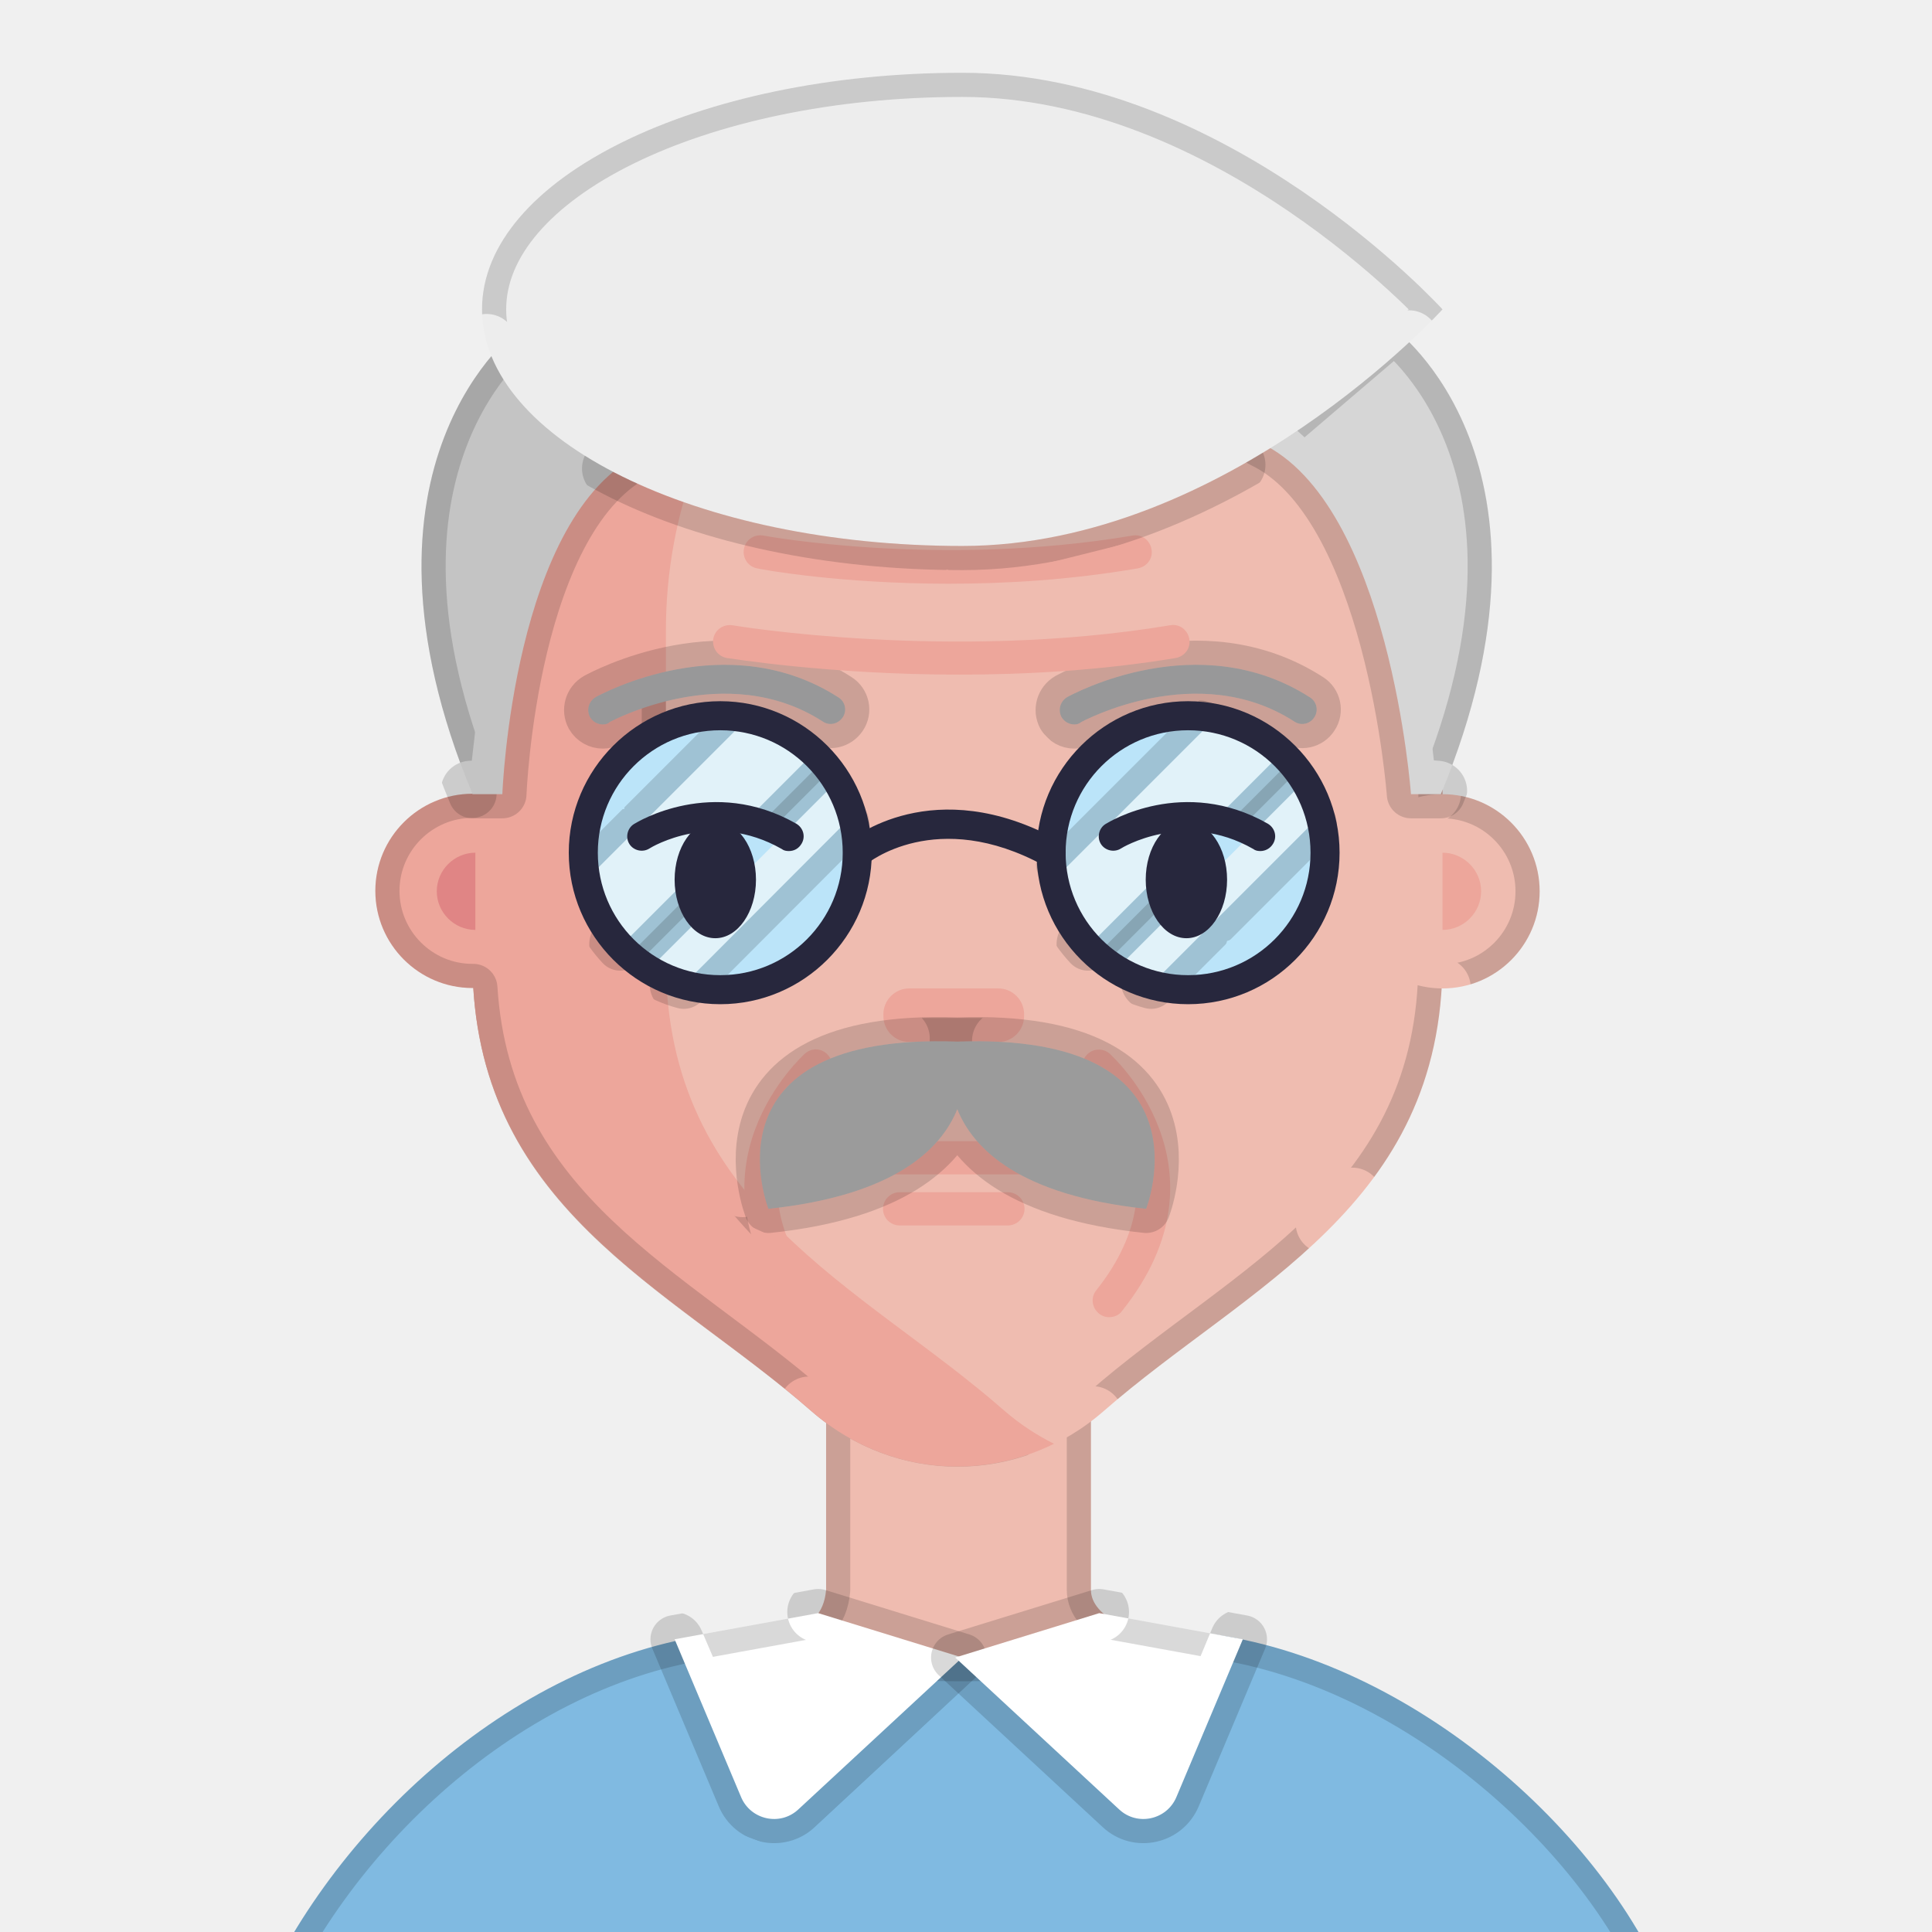
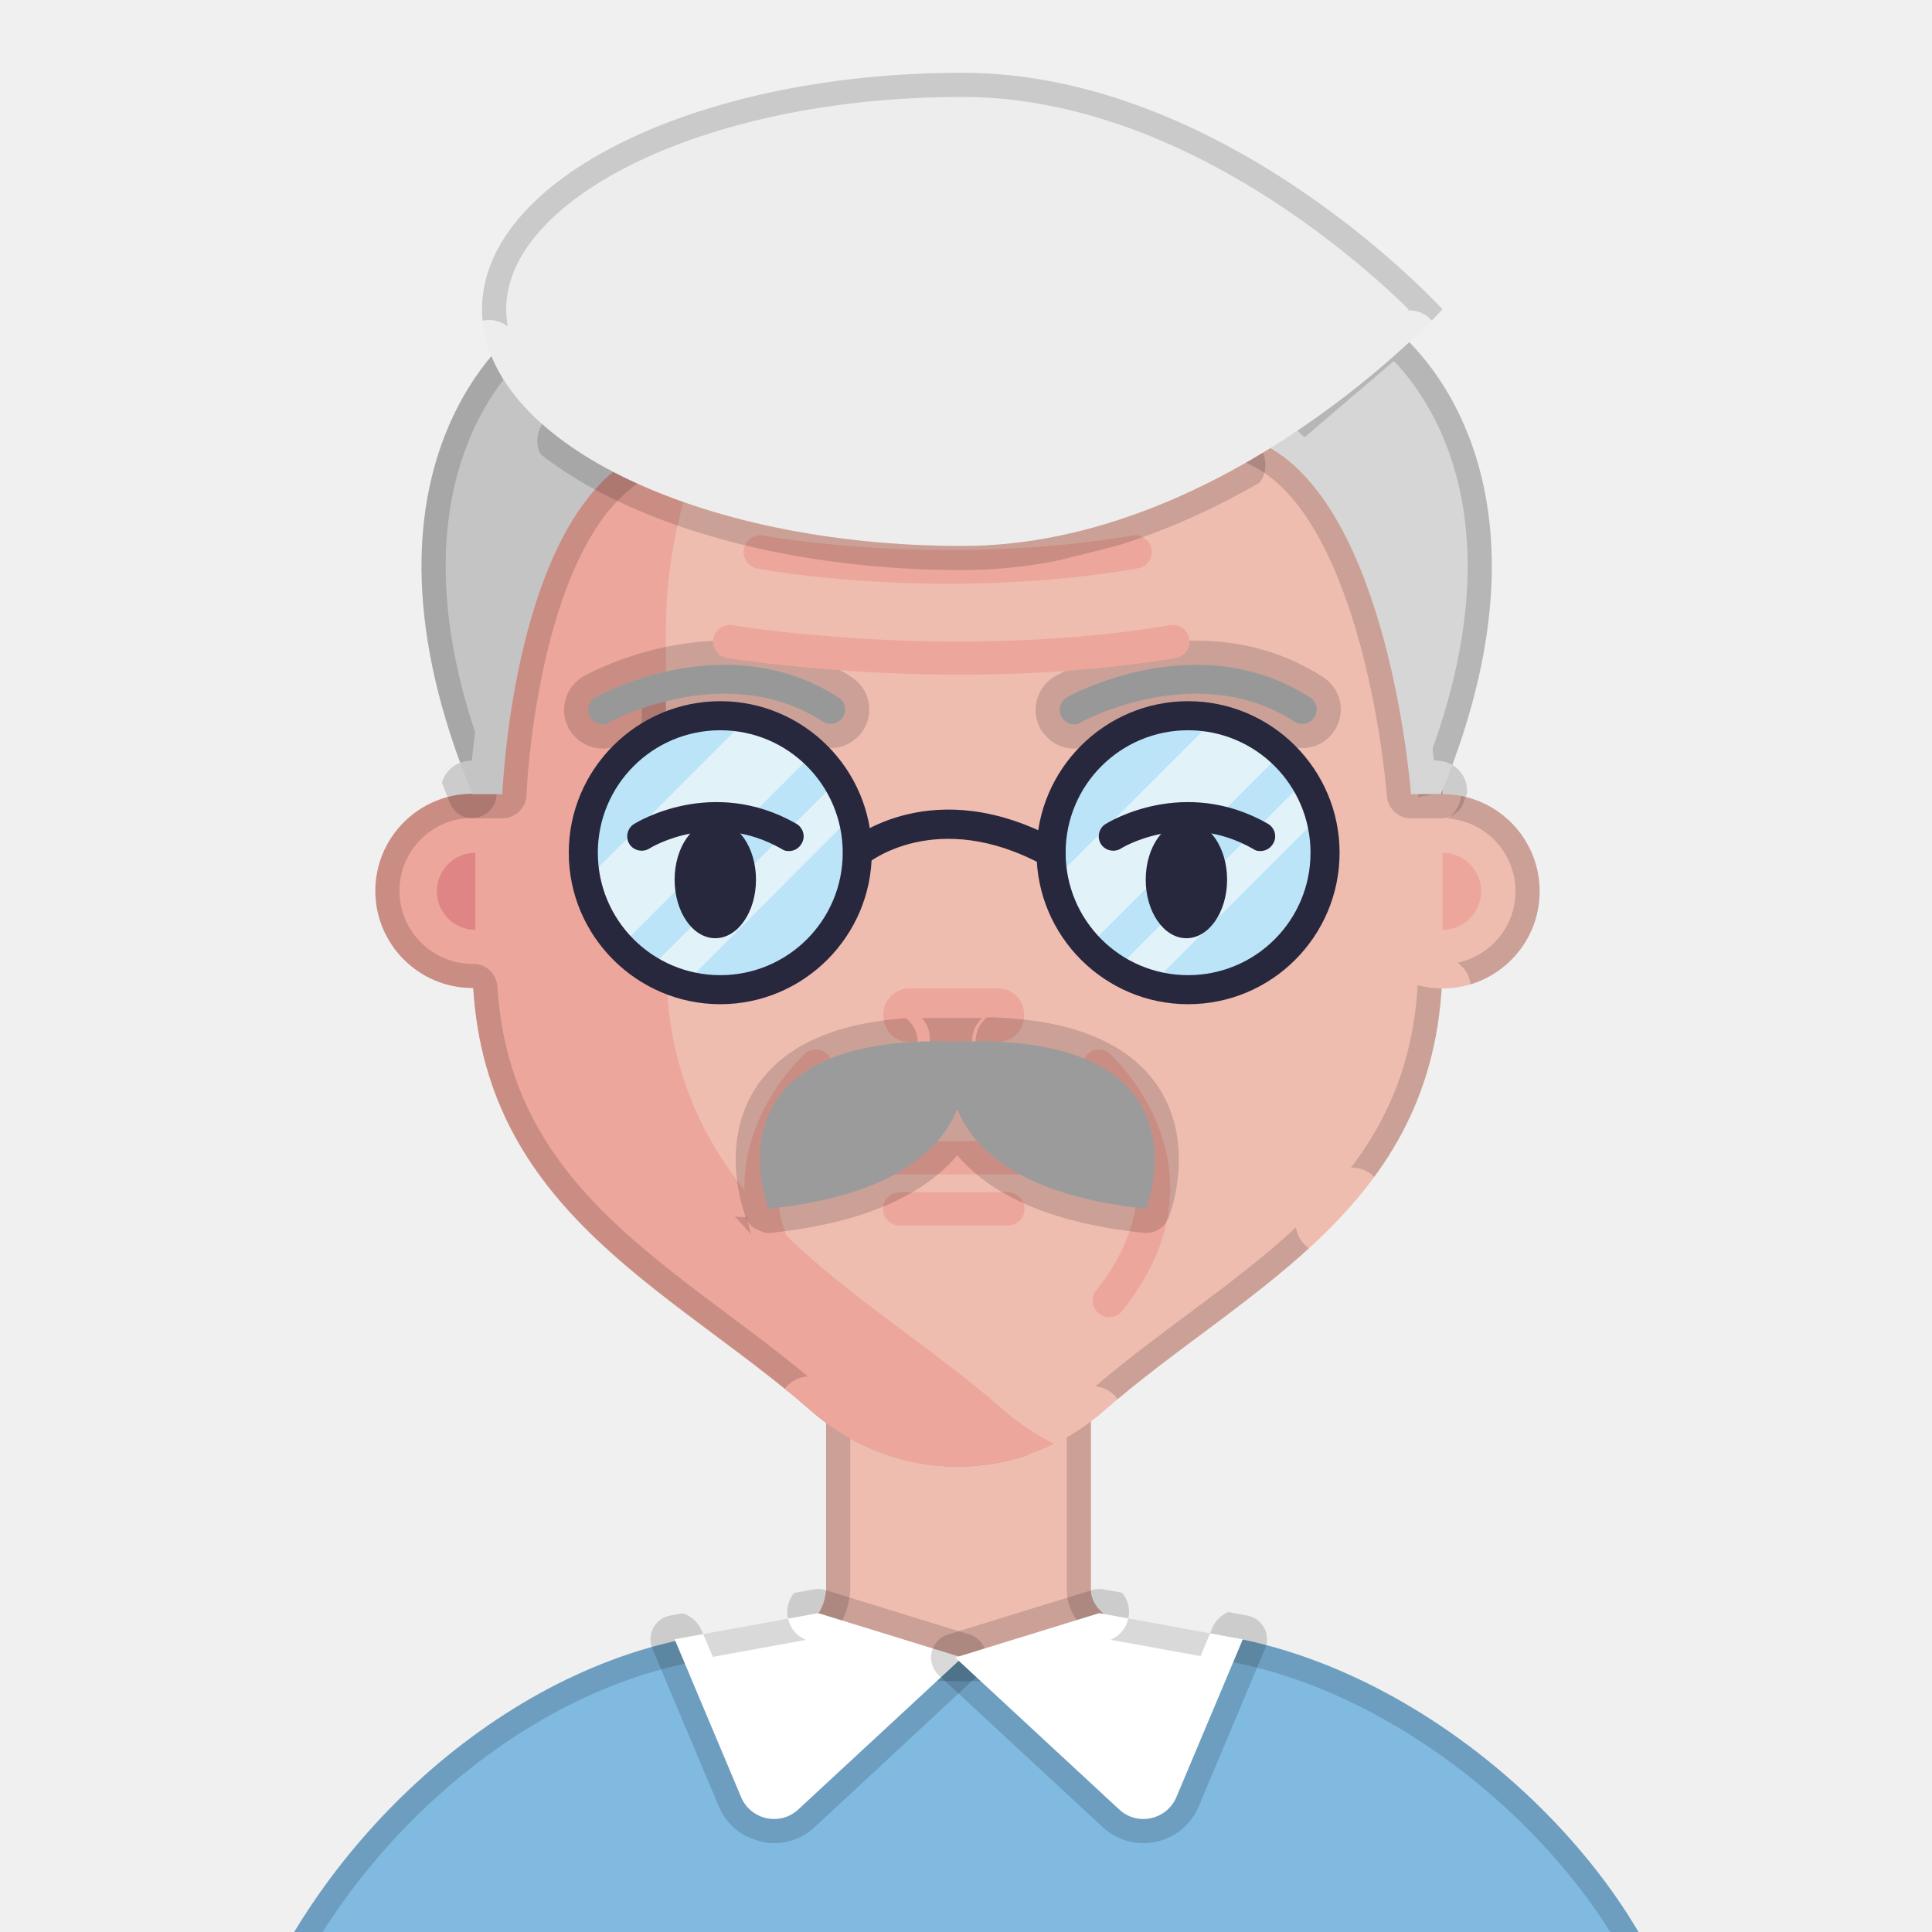
<svg xmlns="http://www.w3.org/2000/svg" id="Layer_1" viewBox="0 0 160 160">
  <style>.abl{fill:none;stroke:#000;stroke-opacity:0.15;stroke-width:4;stroke-linejoin:round}.abc,.abk{fill:none;stroke:#000;stroke-width:5;stroke-linecap:round;stroke-linejoin:round}.abk{stroke:#fff}</style>
  <defs>
    <style>.cls-1{fill:#80bae1;}.cls-2{fill:#d6d6d6;}.cls-3{fill:#c4c4c4;}.cls-4{fill:#989899;}.cls-5{fill:#9b9b9b;}.cls-6{fill:#fff;}.cls-7{fill:#bbe4f9;}.cls-8{fill:#e1f2f9;}.cls-9{fill:#efbcb0;}.cls-10{fill:#eda69b;}.cls-11{fill:#ededed;}.cls-12{fill:#e08585;}.cls-13{fill:#27273d;}</style>
  </defs>
  <g id="Avatars">
    <g id="Artboard">
      <g id="Men">
        <g id="Old-People-Avatar_32">
          <g fill="#efbcb0">
            <path d="M131.047,156.074c-9.9,7.081-21.312,12.134-33.653,14.609h-34.788c-12.753-2.544-24.475-7.872-34.581-15.263,8.594-11.344,22.172-20.35,36.781-20.35h.206c2.097-.275,3.231-1.409,3.403-3.403v-18.597h21.931v18.597c0,4.469,13.991,5.672,17.05,6.738,9.9,3.472,17.119,8.937,23.375,17.359l.275.309Z" id="ab0" />
          </g>
          <mask id="am0" maskUnits="userSpaceOnUse" x="-40" y="-40" width="240" height="240">
            <use href="#ab0" fill="#fff" />
          </mask>
          <use class="abl" href="#ab0" mask="url(#am0)" />
          <g fill="#efbcb0">
            <path d="M119.462,52.261v27.328c0,20.384-16.225,26.916-28.05,37.262-7.047,6.153-17.188,6.153-24.234,0-11.825-10.347-28.05-16.878-28.05-37.262v-27.328c0-20.556,15.709-37.228,35.062-37.228h10.175c19.388,0,35.097,16.672,35.097,37.228Z" id="ab1" />
          </g>
          <mask id="am1" maskUnits="userSpaceOnUse" x="-40" y="-40" width="240" height="240">
            <use href="#ab1" fill="#fff" />
            <polyline class="abc" points="112.0,99.2 109.8,101.3" />
            <polyline class="abc" points="90.5,117.3 87.3,119.2" />
          </mask>
          <use class="abl" href="#ab1" mask="url(#am1)" />
          <g fill="#eda69b">
            <path d="M55.147,79.555v-27.328c0-19.525,14.128-35.509,32.141-37.091-.963-.103-1.925-.138-2.922-.138h-10.175c-19.388,0-35.063,16.672-35.063,37.228v13.509c-4.434,0-8.044,3.609-8.044,8.044s3.609,8.044,8.044,8.044h.069c1.169,18.597,16.603,25.025,27.947,34.994,5.775,5.053,13.612,5.981,20.144,2.75-1.444-.722-2.819-1.616-4.125-2.75-11.791-10.347-28.016-16.878-28.016-37.262Z" id="ab2" />
          </g>
          <mask id="am2" maskUnits="userSpaceOnUse" x="-40" y="-40" width="240" height="240">
            <use href="#ab2" fill="#fff" />
-             <polyline class="abc" points="81.3,121.2 73.7,120.5 69.3,118.5 67.0,116.5" />
+             <polyline class="abc" points="81.3,121.2 76.3,121.2" />
+             <polyline class="abc" points="76.2,121.0 72.7,120.2 67.0,116.5" />
            <polyline class="abc" points="56.5,41.7 55.2,47.0 54.8,55.3" />
            <polyline class="abc" points="55.2,82.3 56.5,89.7 61.5,98.3" />
            <polyline class="abc" points="65.3,102.5 84.5,117.7" />
-             <polyline class="abc" points="84.7,117.8 87.2,119.3 81.3,121.2" />
+             <polyline class="abc" points="84.7,117.8 87.2,119.3 84.5,120.3" />
+             <polyline class="abc" points="84.3,120.5 81.3,121.2" />
          </mask>
          <use class="abl" href="#ab2" mask="url(#am2)" />
          <g fill="#efbcb0">
            <circle cx="119.463" cy="73.814" r="8.044" id="ab3" />
          </g>
          <mask id="am3" maskUnits="userSpaceOnUse" x="-40" y="-40" width="240" height="240">
            <use href="#ab3" fill="#fff" />
            <polyline class="abc" points="119.3,81.8 116.3,81.2 113.7,79.5 111.2,74.3 111.8,70.3 113.2,68.3 116.0,66.2 118.5,65.7" />
          </mask>
          <use class="abl" href="#ab3" mask="url(#am3)" />
          <g fill="#989899">
            <path d="M49.922,59.996c-.412,0-.825-.206-1.066-.619-.309-.584-.103-1.306.481-1.65.447-.241,10.863-5.912,20.109.034.55.344.722,1.1.344,1.65-.378.55-1.1.722-1.65.344-8.044-5.191-17.531,0-17.634.034-.172.172-.378.206-.584.206Z" id="ab4" />
          </g>
          <mask id="ao4" maskUnits="userSpaceOnUse" x="-40" y="-40" width="240" height="240">
            <polyline class="abk" points="69.0,59.8 60.7,57.2 54.7,58.2" />
            <polyline class="abk" points="54.3,58.2 49.3,59.8 48.5,58.3 49.7,57.2 57.8,55.0" />
            <polyline class="abk" points="58.0,54.8 61.7,54.8 66.7,56.2 69.5,57.7 69.8,59.0 69.0,59.8" />
            <use href="#ab4" fill="#000" />
          </mask>
          <use class="abl" href="#ab4" mask="url(#ao4)" />
          <g fill="#989899">
            <path d="M88.972,59.996c-.412,0-.825-.206-1.066-.619-.309-.584-.103-1.306.481-1.65.447-.241,10.863-5.912,20.109.034.55.344.722,1.1.344,1.65-.344.55-1.1.722-1.65.344-8.044-5.191-17.531,0-17.634.034-.206.172-.378.206-.584.206Z" id="ab5" />
          </g>
          <mask id="ao5" maskUnits="userSpaceOnUse" x="-40" y="-40" width="240" height="240">
            <polyline class="abk" points="108.0,59.8 99.7,57.2 92.7,58.2 89.0,59.8 87.5,58.3 88.7,57.2 93.3,55.5 100.7,54.8 108.3,57.5 108.8,59.0 108.0,59.8" />
            <use href="#ab5" fill="#000" />
          </mask>
          <use class="abl" href="#ab5" mask="url(#ao5)" />
          <g fill="#eda69b">
            <path d="M82.681,86.292h-7.391c-1.169,0-2.131-.963-2.131-2.131v-.172c0-1.169.963-2.131,2.131-2.131h7.391c1.169,0,2.131.963,2.131,2.131v.172c0,1.169-.963,2.131-2.131,2.131Z" id="ab6" />
          </g>
          <mask id="am6" maskUnits="userSpaceOnUse" x="-40" y="-40" width="240" height="240">
            <use href="#ab6" fill="#fff" />
            <polyline class="abc" points="74.5,86.0 72.8,84.0 74.3,81.8 83.3,81.8 84.5,83.0 84.5,85.0 83.0,86.2" />
          </mask>
          <use class="abl" href="#ab6" mask="url(#am6)" />
          <path id="Path-5" class="cls-12" d="M39.369,70.617c-1.753,0-3.197,1.444-3.197,3.197s1.444,3.197,3.197,3.197v-6.394Z" />
          <path id="Path-6" class="cls-10" d="M119.463,77.011c1.753,0,3.197-1.444,3.197-3.197s-1.444-3.197-3.197-3.197v6.394Z" />
          <path class="cls-10" d="M79.45,55.87c-10.931,0-19.113-1.375-19.25-1.375-.756-.138-1.238-.825-1.134-1.581.138-.756.825-1.238,1.581-1.134.172.034,18.15,3.025,36.266,0,.756-.138,1.444.378,1.581,1.134.138.756-.378,1.444-1.134,1.581-6.188,1.031-12.409,1.375-17.909,1.375Z" />
          <path class="cls-10" d="M78.625,48.342c-9.075,0-15.503-1.169-15.916-1.272-.756-.138-1.238-.859-1.1-1.616.138-.756.859-1.238,1.616-1.1.138.034,14.644,2.681,30.559,0,.756-.138,1.444.378,1.581,1.134.137.756-.378,1.444-1.134,1.581-5.603.963-10.966,1.272-15.606,1.272Z" />
          <path id="Path-7" class="cls-7" d="M70.994,70.617c0,6.256-5.088,11.344-11.344,11.344-1.066,0-2.062-.137-3.025-.412-1.031-.275-1.994-.722-2.888-1.272-.859-.516-1.65-1.169-2.337-1.925-1.409-1.512-2.406-3.403-2.853-5.5-.138-.722-.241-1.478-.241-2.269,0-6.256,5.088-11.344,11.344-11.344.756,0,1.512.069,2.269.241,2.097.412,3.987,1.444,5.5,2.853.722.688,1.375,1.478,1.925,2.337.55.894.997,1.856,1.272,2.888.241.997.378,1.994.378,3.059Z" />
-           <g fill="#e1f2f9">
-             <path d="M67.419,62.333l-16.053,16.053c-1.409-1.513-2.406-3.403-2.853-5.5l13.372-13.372c2.131.412,4.022,1.409,5.534,2.819Z" id="ab12" />
-           </g>
-           <mask id="ao12" maskUnits="userSpaceOnUse" x="-40" y="-40" width="240" height="240">
-             <polyline class="abk" points="49.7,71.5 51.7,69.5" />
-             <polyline class="abk" points="54.2,67.0 60.5,60.7" />
-             <polyline class="abk" points="66.2,63.3 62.8,66.7" />
-             <polyline class="abk" points="55.7,73.8 51.3,78.2" />
-             <use href="#ab12" fill="#000" />
-           </mask>
-           <use class="abl" href="#ab12" mask="url(#ao12)" />
-           <g fill="#e1f2f9">
-             <path d="M70.581,67.558l-13.956,13.991c-1.031-.275-1.994-.722-2.888-1.272l15.606-15.606c.516.894.963,1.856,1.238,2.888Z" id="ab13" />
-           </g>
-           <mask id="ao13" maskUnits="userSpaceOnUse" x="-40" y="-40" width="240" height="240">
-             <polyline class="abk" points="54.8,79.0 57.0,76.8" />
-             <polyline class="abk" points="65.8,68.0 68.2,65.7" />
-             <polyline class="abk" points="69.5,68.3 56.3,81.5" />
-             <use href="#ab13" fill="#000" />
-           </mask>
-           <use class="abl" href="#ab13" mask="url(#ao13)" />
+           <path id="Path-8" class="cls-8" d="M67.419,62.333l-16.053,16.053c-1.409-1.513-2.406-3.403-2.853-5.5l13.372-13.372c2.131.412,4.022,1.409,5.534,2.819Z" />
+           <path id="Path-9" class="cls-8" d="M70.581,67.558l-13.956,13.991c-1.031-.275-1.994-.722-2.888-1.272l15.606-15.606c.516.894.963,1.856,1.238,2.888Z" />
          <path class="cls-13" d="M59.65,83.164c-6.909,0-12.547-5.638-12.547-12.547s5.638-12.547,12.547-12.547,12.547,5.638,12.547,12.547-5.638,12.547-12.547,12.547ZM59.65,60.477c-5.603,0-10.141,4.537-10.141,10.141s4.537,10.141,10.141,10.141,10.141-4.537,10.141-10.141-4.537-10.141-10.141-10.141Z" />
          <path id="Path-10" class="cls-7" d="M109.734,70.617c0,6.256-5.088,11.344-11.344,11.344-1.066,0-2.062-.137-3.025-.412-1.031-.275-1.994-.722-2.888-1.272-.859-.516-1.65-1.169-2.337-1.925-1.409-1.512-2.406-3.403-2.853-5.5-.138-.722-.241-1.478-.241-2.269,0-6.256,5.088-11.344,11.344-11.344.756,0,1.512.069,2.269.241,2.097.412,3.987,1.444,5.5,2.853.722.688,1.375,1.478,1.925,2.337.55.894.997,1.856,1.272,2.888.241.997.378,1.994.378,3.059Z" />
-           <g fill="#e1f2f9">
-             <path d="M106.159,62.333l-16.053,16.053c-1.409-1.513-2.406-3.403-2.853-5.5l13.372-13.372c2.131.412,4.022,1.409,5.534,2.819Z" id="ab16" />
-           </g>
-           <mask id="ao16" maskUnits="userSpaceOnUse" x="-40" y="-40" width="240" height="240">
-             <polyline class="abk" points="88.3,71.5 90.7,69.2" />
-             <polyline class="abk" points="92.5,67.3 99.3,60.5" />
-             <polyline class="abk" points="105.0,63.2 101.7,66.5" />
-             <polyline class="abk" points="94.7,73.5 90.0,78.2" />
-             <use href="#ab16" fill="#000" />
-           </mask>
-           <use class="abl" href="#ab16" mask="url(#ao16)" />
-           <g fill="#e1f2f9">
-             <path d="M109.322,67.558l-13.991,13.991c-1.031-.275-1.994-.722-2.888-1.272l15.606-15.606c.584.894.997,1.856,1.272,2.888Z" id="ab17" />
-           </g>
-           <mask id="ao17" maskUnits="userSpaceOnUse" x="-40" y="-40" width="240" height="240">
-             <polyline class="abk" points="93.5,79.0 95.8,76.7" />
-             <polyline class="abk" points="104.8,67.7 106.8,65.7" />
-             <polyline class="abk" points="108.2,68.3 101.0,75.5" />
-             <polyline class="abk" points="99.2,77.3 95.3,81.2" />
-             <use href="#ab17" fill="#000" />
-           </mask>
-           <use class="abl" href="#ab17" mask="url(#ao17)" />
+           <path id="Path-11" class="cls-8" d="M106.159,62.333l-16.053,16.053c-1.409-1.513-2.406-3.403-2.853-5.5l13.372-13.372c2.131.412,4.022,1.409,5.534,2.819Z" />
+           <path id="Path-12" class="cls-8" d="M109.322,67.558l-13.991,13.991c-1.031-.275-1.994-.722-2.888-1.272l15.606-15.606c.584.894.997,1.856,1.272,2.888Z" />
          <path class="cls-13" d="M98.391,83.164c-6.909,0-12.547-5.638-12.547-12.547s5.638-12.547,12.547-12.547,12.547,5.638,12.547,12.547-5.603,12.547-12.547,12.547ZM98.391,60.477c-5.603,0-10.141,4.537-10.141,10.141s4.537,10.141,10.141,10.141,10.141-4.537,10.141-10.141-4.537-10.141-10.141-10.141Z" />
          <path class="cls-13" d="M87.047,71.82c-.206,0-.378-.034-.584-.138-8.938-4.881-14.644-.172-14.678-.138-.516.412-1.272.378-1.684-.138-.412-.516-.378-1.272.138-1.684.275-.241,7.047-5.809,17.394-.138.584.309.791,1.066.481,1.616-.241.378-.653.619-1.066.619Z" />
          <ellipse id="Oval-2" class="cls-13" cx="59.238" cy="72.852" rx="3.369" ry="4.847" />
          <ellipse id="Oval-3" class="cls-13" cx="98.253" cy="72.852" rx="3.369" ry="4.847" />
          <path class="cls-13" d="M65.322,70.48c-.206,0-.412-.034-.584-.172-5.672-3.231-10.759-.172-10.966-.034-.55.344-1.306.172-1.65-.378-.344-.55-.172-1.306.378-1.65.275-.172,6.497-3.987,13.441-.034.584.344.791,1.066.447,1.65-.241.412-.619.619-1.066.619Z" />
          <path class="cls-13" d="M104.372,70.48c-.206,0-.412-.034-.584-.172-5.706-3.266-10.931-.069-10.966-.034-.55.344-1.306.172-1.65-.378-.344-.55-.172-1.306.378-1.65.275-.172,6.497-3.987,13.441-.034.584.344.791,1.066.447,1.65-.241.412-.653.619-1.066.619Z" />
          <g fill="#80bae1">
            <path d="M137,162.402c-14.747,11.103-37.131,10-57,10-19.938,0-42.219,1.206-57-10,8-15,24.516-27.916,41.806-27.366,0,0,2.406,2.2,14.85,2.2,12.478-.034,15.194-2.2,15.194-2.2,17.394-.516,35.15,13.366,42.15,27.366Z" id="ab24" />
          </g>
          <mask id="am24" maskUnits="userSpaceOnUse" x="-40" y="-40" width="240" height="240">
            <use href="#ab24" fill="#fff" />
          </mask>
          <use class="abl" href="#ab24" mask="url(#am24)" />
          <path class="cls-10" d="M66.697,109.083c-.412,0-.791-.172-1.066-.516-9.488-11.894.928-21.209,1.031-21.312.584-.516,1.444-.447,1.925.138.516.584.447,1.444-.138,1.925h0c-.344.309-8.525,7.734-.688,17.531.481.584.378,1.444-.206,1.925-.241.206-.55.309-.859.309Z" />
          <path class="cls-10" d="M91.859,109.083c-.309,0-.619-.103-.859-.309-.584-.481-.688-1.341-.206-1.925,7.803-9.797-.344-17.222-.688-17.531-.584-.516-.619-1.375-.138-1.925.516-.584,1.375-.619,1.925-.138.103.103,10.519,9.419,1.031,21.312-.241.344-.653.516-1.066.516Z" />
          <g fill="#c4c4c4">
            <path d="M42.978,27.236s-15.228,11.069-3.85,38.534h2.475s.859-23.203,11.55-28.222l-10.175-10.312Z" id="ab27" />
          </g>
          <mask id="am27" maskUnits="userSpaceOnUse" x="-40" y="-40" width="240" height="240">
            <use href="#ab27" fill="#fff" />
            <polyline class="abc" points="41.3,65.5 39.0,65.5" />
            <polyline class="abc" points="50.5,39.0 47.5,42.3 45.7,46.2" />
            <polyline class="abc" points="45.5,46.3 43.8,51.3" />
            <polyline class="abc" points="43.8,51.7 42.2,57.7 41.3,65.5" />
          </mask>
          <use class="abl" href="#ab27" mask="url(#am27)" />
          <mask id="ao27" maskUnits="userSpaceOnUse" x="-40" y="-40" width="240" height="240">
            <polyline class="abk" points="41.3,65.5 39.0,65.5" />
            <polyline class="abk" points="50.5,39.0 47.5,42.3 45.7,46.2" />
            <polyline class="abk" points="45.5,46.3 43.8,51.3" />
            <polyline class="abk" points="43.8,51.7 42.2,57.7 41.3,65.5" />
            <use href="#ab27" fill="#000" />
          </mask>
          <use class="abl" href="#ab27" mask="url(#ao27)" />
          <g fill="#d6d6d6">
            <path d="M115.475,27.236s15.228,11.069,3.85,38.534h-2.475s-1.753-24.062-12.444-29.081l11.069-9.453Z" id="ab28" />
          </g>
          <mask id="am28" maskUnits="userSpaceOnUse" x="-40" y="-40" width="240" height="240">
            <use href="#ab28" fill="#fff" />
            <polyline class="abc" points="119.0,65.5 116.5,65.3 115.5,56.7 112.5,46.7 109.2,40.7 105.2,37.0" />
          </mask>
          <use class="abl" href="#ab28" mask="url(#am28)" />
          <mask id="ao28" maskUnits="userSpaceOnUse" x="-40" y="-40" width="240" height="240">
            <polyline class="abk" points="119.0,65.5 116.5,65.3 115.5,56.7 112.5,46.7 109.2,40.7 105.2,37.0" />
            <use href="#ab28" fill="#000" />
          </mask>
          <use class="abl" href="#ab28" mask="url(#ao28)" />
          <g fill="#ededed">
            <path d="M119.463,25.62s-17.806,19.594-39.772,19.594-39.772-8.766-39.772-19.594S57.725,6.027,79.691,6.027s39.772,19.594,39.772,19.594Z" id="ab29" />
          </g>
          <mask id="am29" maskUnits="userSpaceOnUse" x="-40" y="-40" width="240" height="240">
            <use href="#ab29" fill="#fff" />
            <polyline class="abc" points="80.0,45.2 78.0,44.8" />
            <polyline class="abc" points="77.7,44.8 72.0,44.8 67.0,43.8" />
            <polyline class="abc" points="66.7,43.8 63.7,43.5" />
            <polyline class="abc" points="63.5,43.3 58.3,41.8" />
-             <polyline class="abc" points="58.0,41.8 50.7,38.8" />
-             <polyline class="abc" points="50.3,38.8 45.7,35.8 42.5,32.7 40.3,28.5" />
+             <polyline class="abc" points="58.0,41.8 53.0,40.2 47.0,36.5" />
+             <polyline class="abc" points="46.7,36.5 42.3,32.2" />
+             <polyline class="abc" points="42.2,32.0 40.5,29.0" />
            <polyline class="abc" points="116.7,28.2 102.7,38.5" />
            <polyline class="abc" points="102.3,38.5 95.5,41.7" />
            <polyline class="abc" points="95.3,41.8 93.3,42.5" />
            <polyline class="abc" points="93.0,42.5 84.2,44.7" />
            <polyline class="abc" points="84.0,44.8 80.0,45.2" />
          </mask>
          <use class="abl" href="#ab29" mask="url(#am29)" />
          <mask id="ao29" maskUnits="userSpaceOnUse" x="-40" y="-40" width="240" height="240">
            <polyline class="abk" points="77.7,44.8 72.0,44.8 67.0,43.8" />
            <polyline class="abk" points="66.7,43.8 63.7,43.5" />
            <polyline class="abk" points="63.5,43.3 58.3,41.8" />
-             <polyline class="abk" points="58.0,41.8 50.7,38.8" />
+             <polyline class="abk" points="58.0,41.8 53.0,40.2 47.0,36.5" />
            <polyline class="abk" points="102.3,38.5 95.5,41.7" />
            <polyline class="abk" points="95.3,41.8 93.3,42.5" />
            <polyline class="abk" points="93.0,42.5 84.2,44.7" />
            <polyline class="abk" points="84.0,44.8 80.0,45.2" />
            <use href="#ab29" fill="#000" />
          </mask>
          <use class="abl" href="#ab29" mask="url(#ao29)" />
          <path class="cls-10" d="M87.391,97.258h-16.844c-.756,0-1.375-.619-1.375-1.375s.619-1.375,1.375-1.375h16.844c.756,0,1.375.619,1.375,1.375s-.584,1.375-1.375,1.375Z" />
          <path class="cls-10" d="M83.472,101.486h-8.972c-.756,0-1.375-.619-1.375-1.375s.619-1.375,1.375-1.375h8.972c.756,0,1.375.619,1.375,1.375s-.619,1.375-1.375,1.375Z" />
          <g fill="#9b9b9b">
            <path d="M79.278,86.258c-21.416-.756-15.641,13.853-15.641,13.853,10.416-1.1,14.3-4.916,15.641-8.25,1.341,3.334,5.225,7.15,15.641,8.25,0,0,5.775-14.609-15.641-13.853Z" id="ab32" />
          </g>
          <mask id="ao32" maskUnits="userSpaceOnUse" x="-40" y="-40" width="240" height="240">
            <polyline class="abk" points="94.7,99.8 88.3,98.8 84.3,97.2" />
            <polyline class="abk" points="84.2,97.0 80.0,93.2" />
-             <polyline class="abk" points="79.8,93.0 79.0,91.8 77.5,94.3" />
-             <polyline class="abk" points="77.3,94.5 74.2,97.0" />
+             <polyline class="abk" points="79.8,93.0 79.0,91.8 77.3,94.5" />
+             <polyline class="abk" points="77.2,94.7 74.2,97.0" />
            <polyline class="abk" points="74.0,97.2 70.0,98.8 64.7,99.8" />
            <polyline class="abk" points="64.3,99.8 63.2,99.3 62.8,94.0 63.8,91.3 66.0,88.8" />
            <polyline class="abk" points="66.3,88.8 69.0,87.2 73.5,86.3" />
-             <polyline class="abk" points="73.7,86.2 83.0,86.2" />
            <polyline class="abk" points="83.3,86.2 89.7,87.5" />
            <polyline class="abk" points="89.8,87.7 91.7,88.5 95.2,93.0 95.5,97.3 94.7,99.8" />
            <use href="#ab32" fill="#000" />
          </mask>
          <use class="abl" href="#ab32" mask="url(#ao32)" />
          <g fill="#fff">
            <path d="M79.691,137.27l-13.578,12.581c-1.512,1.409-3.953.859-4.744-1.031l-5.5-13.062,11.894-2.166,11.928,3.678Z" id="ab33" />
          </g>
          <mask id="am33" maskUnits="userSpaceOnUse" x="-40" y="-40" width="240" height="240">
            <use href="#ab33" fill="#fff" />
            <polyline class="abc" points="64.7,150.5 61.5,149.3 55.8,136.0" />
            <polyline class="abc" points="67.7,133.5 79.0,136.8" />
            <polyline class="abc" points="79.2,137.0 64.7,150.5" />
          </mask>
          <use class="abl" href="#ab33" mask="url(#am33)" />
          <mask id="ao33" maskUnits="userSpaceOnUse" x="-40" y="-40" width="240" height="240">
            <polyline class="abk" points="64.7,150.5 61.5,149.3 55.8,136.0" />
            <polyline class="abk" points="67.7,133.5 79.0,136.8" />
            <polyline class="abk" points="79.2,137.0 64.7,150.5" />
            <use href="#ab33" fill="#000" />
          </mask>
          <use class="abl" href="#ab33" mask="url(#ao33)" />
          <g fill="#fff">
            <path d="M79.106,137.27l13.578,12.581c1.512,1.409,3.953.859,4.744-1.031l5.5-13.062-11.894-2.166-11.928,3.678Z" id="ab34" />
          </g>
          <mask id="am34" maskUnits="userSpaceOnUse" x="-40" y="-40" width="240" height="240">
            <use href="#ab34" fill="#fff" />
            <polyline class="abc" points="95.3,150.5 92.7,149.8 79.2,137.0" />
            <polyline class="abc" points="79.3,136.8 84.3,135.5" />
            <polyline class="abc" points="84.5,135.3 91.0,133.5" />
            <polyline class="abc" points="102.7,135.8 97.2,149.0 95.3,150.5" />
          </mask>
          <use class="abl" href="#ab34" mask="url(#am34)" />
          <mask id="ao34" maskUnits="userSpaceOnUse" x="-40" y="-40" width="240" height="240">
            <polyline class="abk" points="95.3,150.5 92.7,149.8 79.2,137.0" />
            <polyline class="abk" points="79.3,136.8 84.3,135.5" />
            <polyline class="abk" points="84.5,135.3 91.0,133.5" />
            <polyline class="abk" points="102.7,135.8 97.2,149.0 95.3,150.5" />
            <use href="#ab34" fill="#000" />
          </mask>
          <use class="abl" href="#ab34" mask="url(#ao34)" />
        </g>
      </g>
    </g>
  </g>
</svg>
